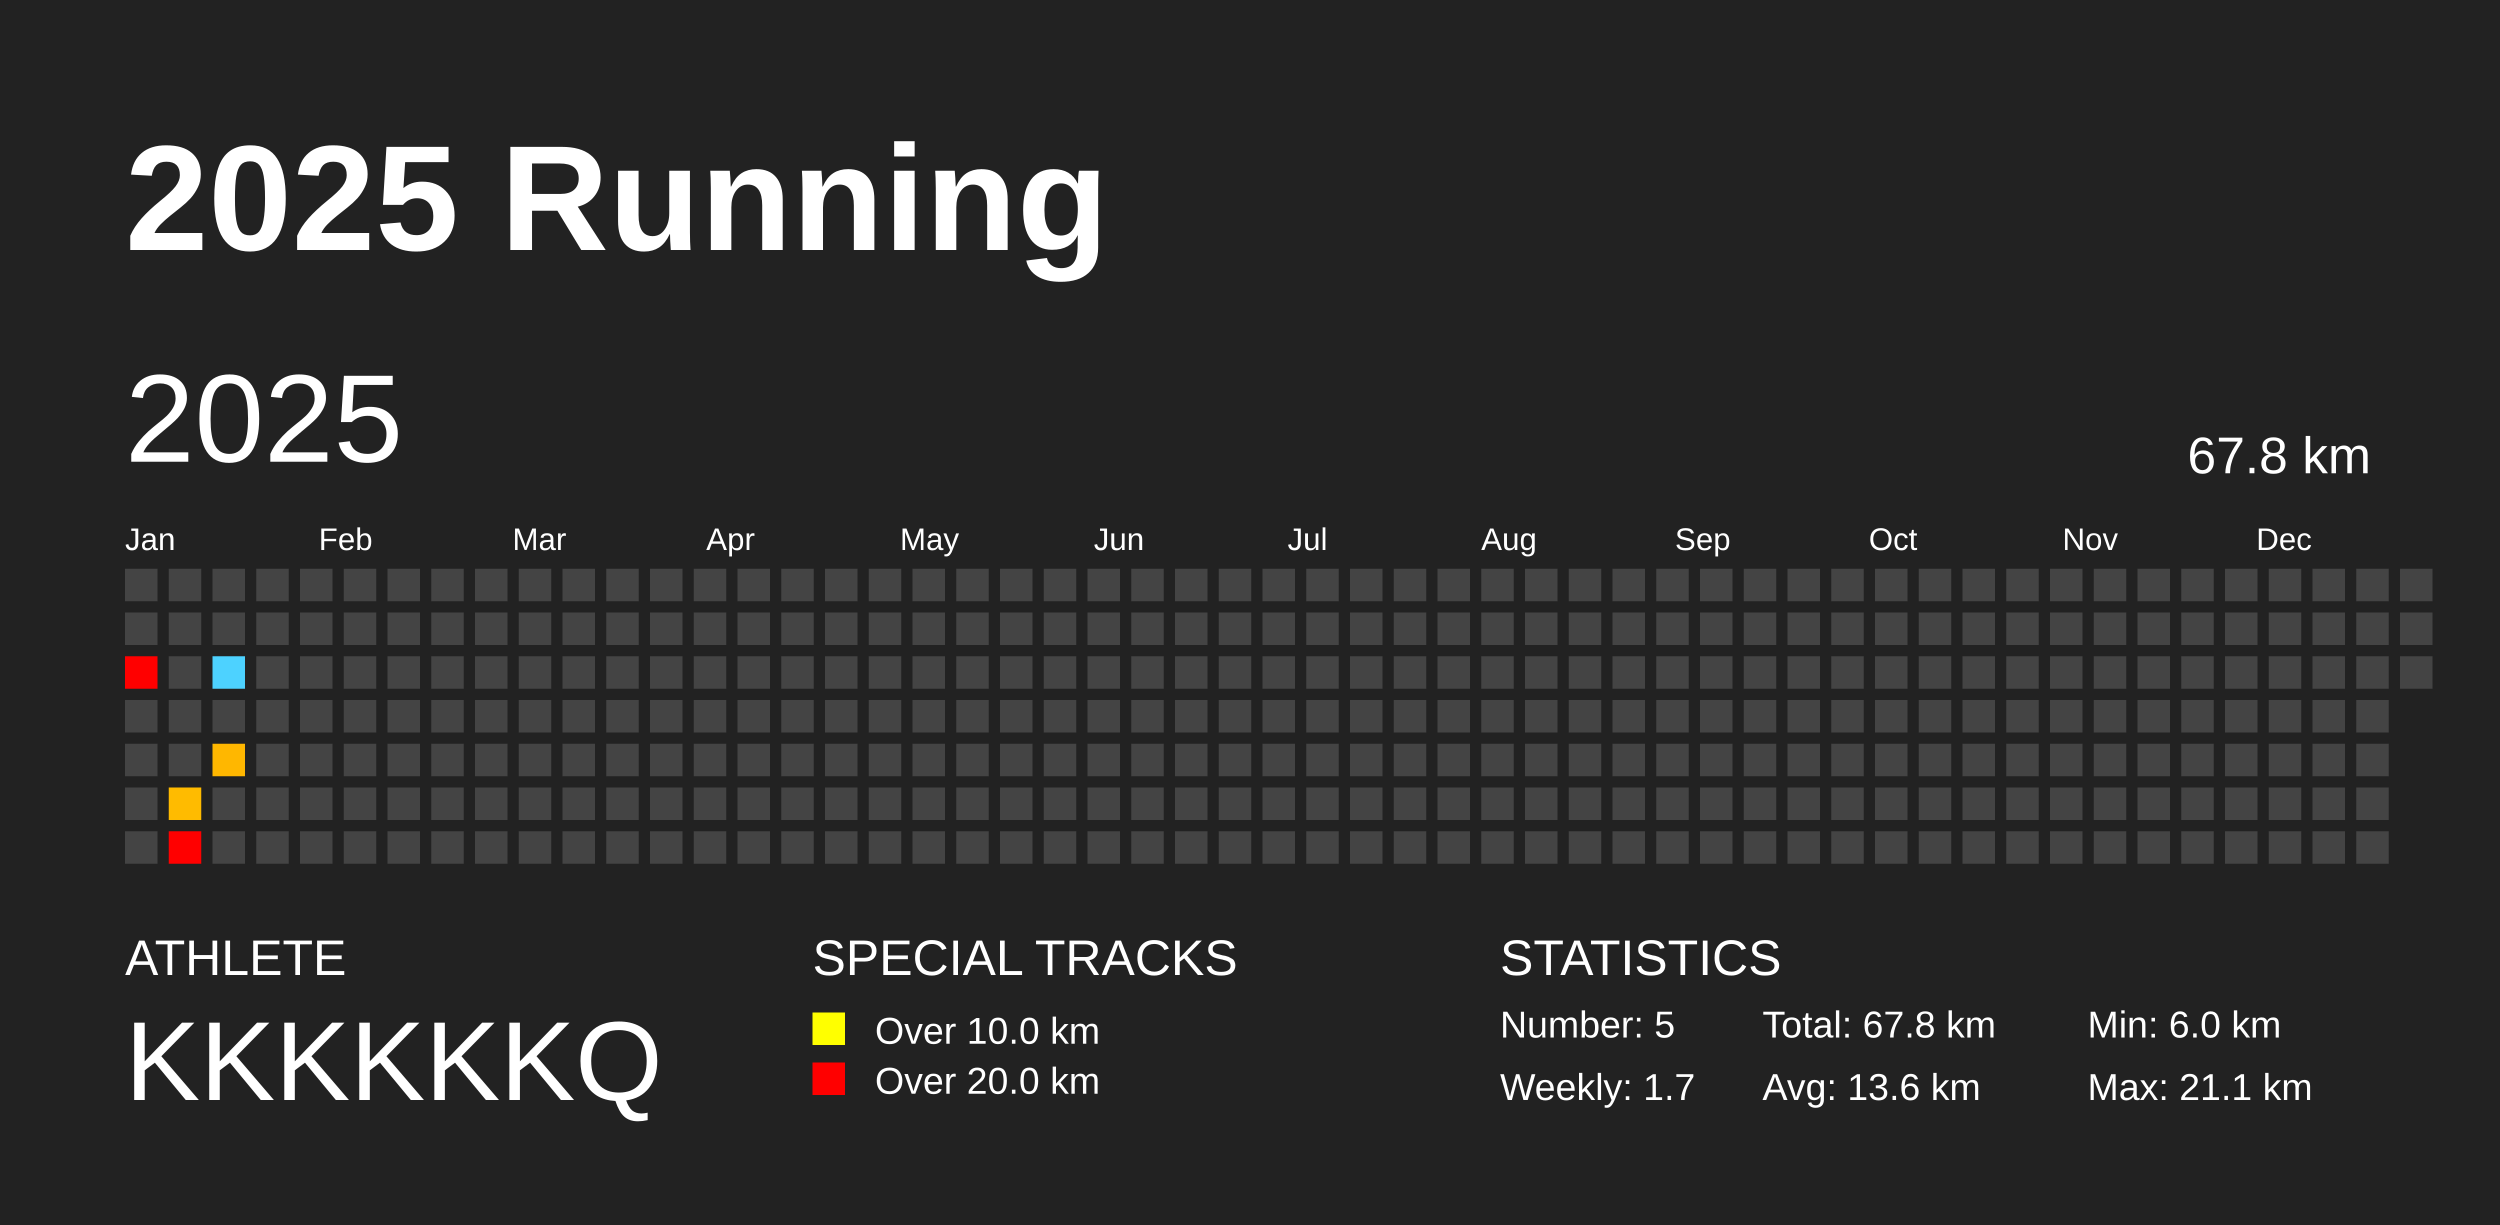
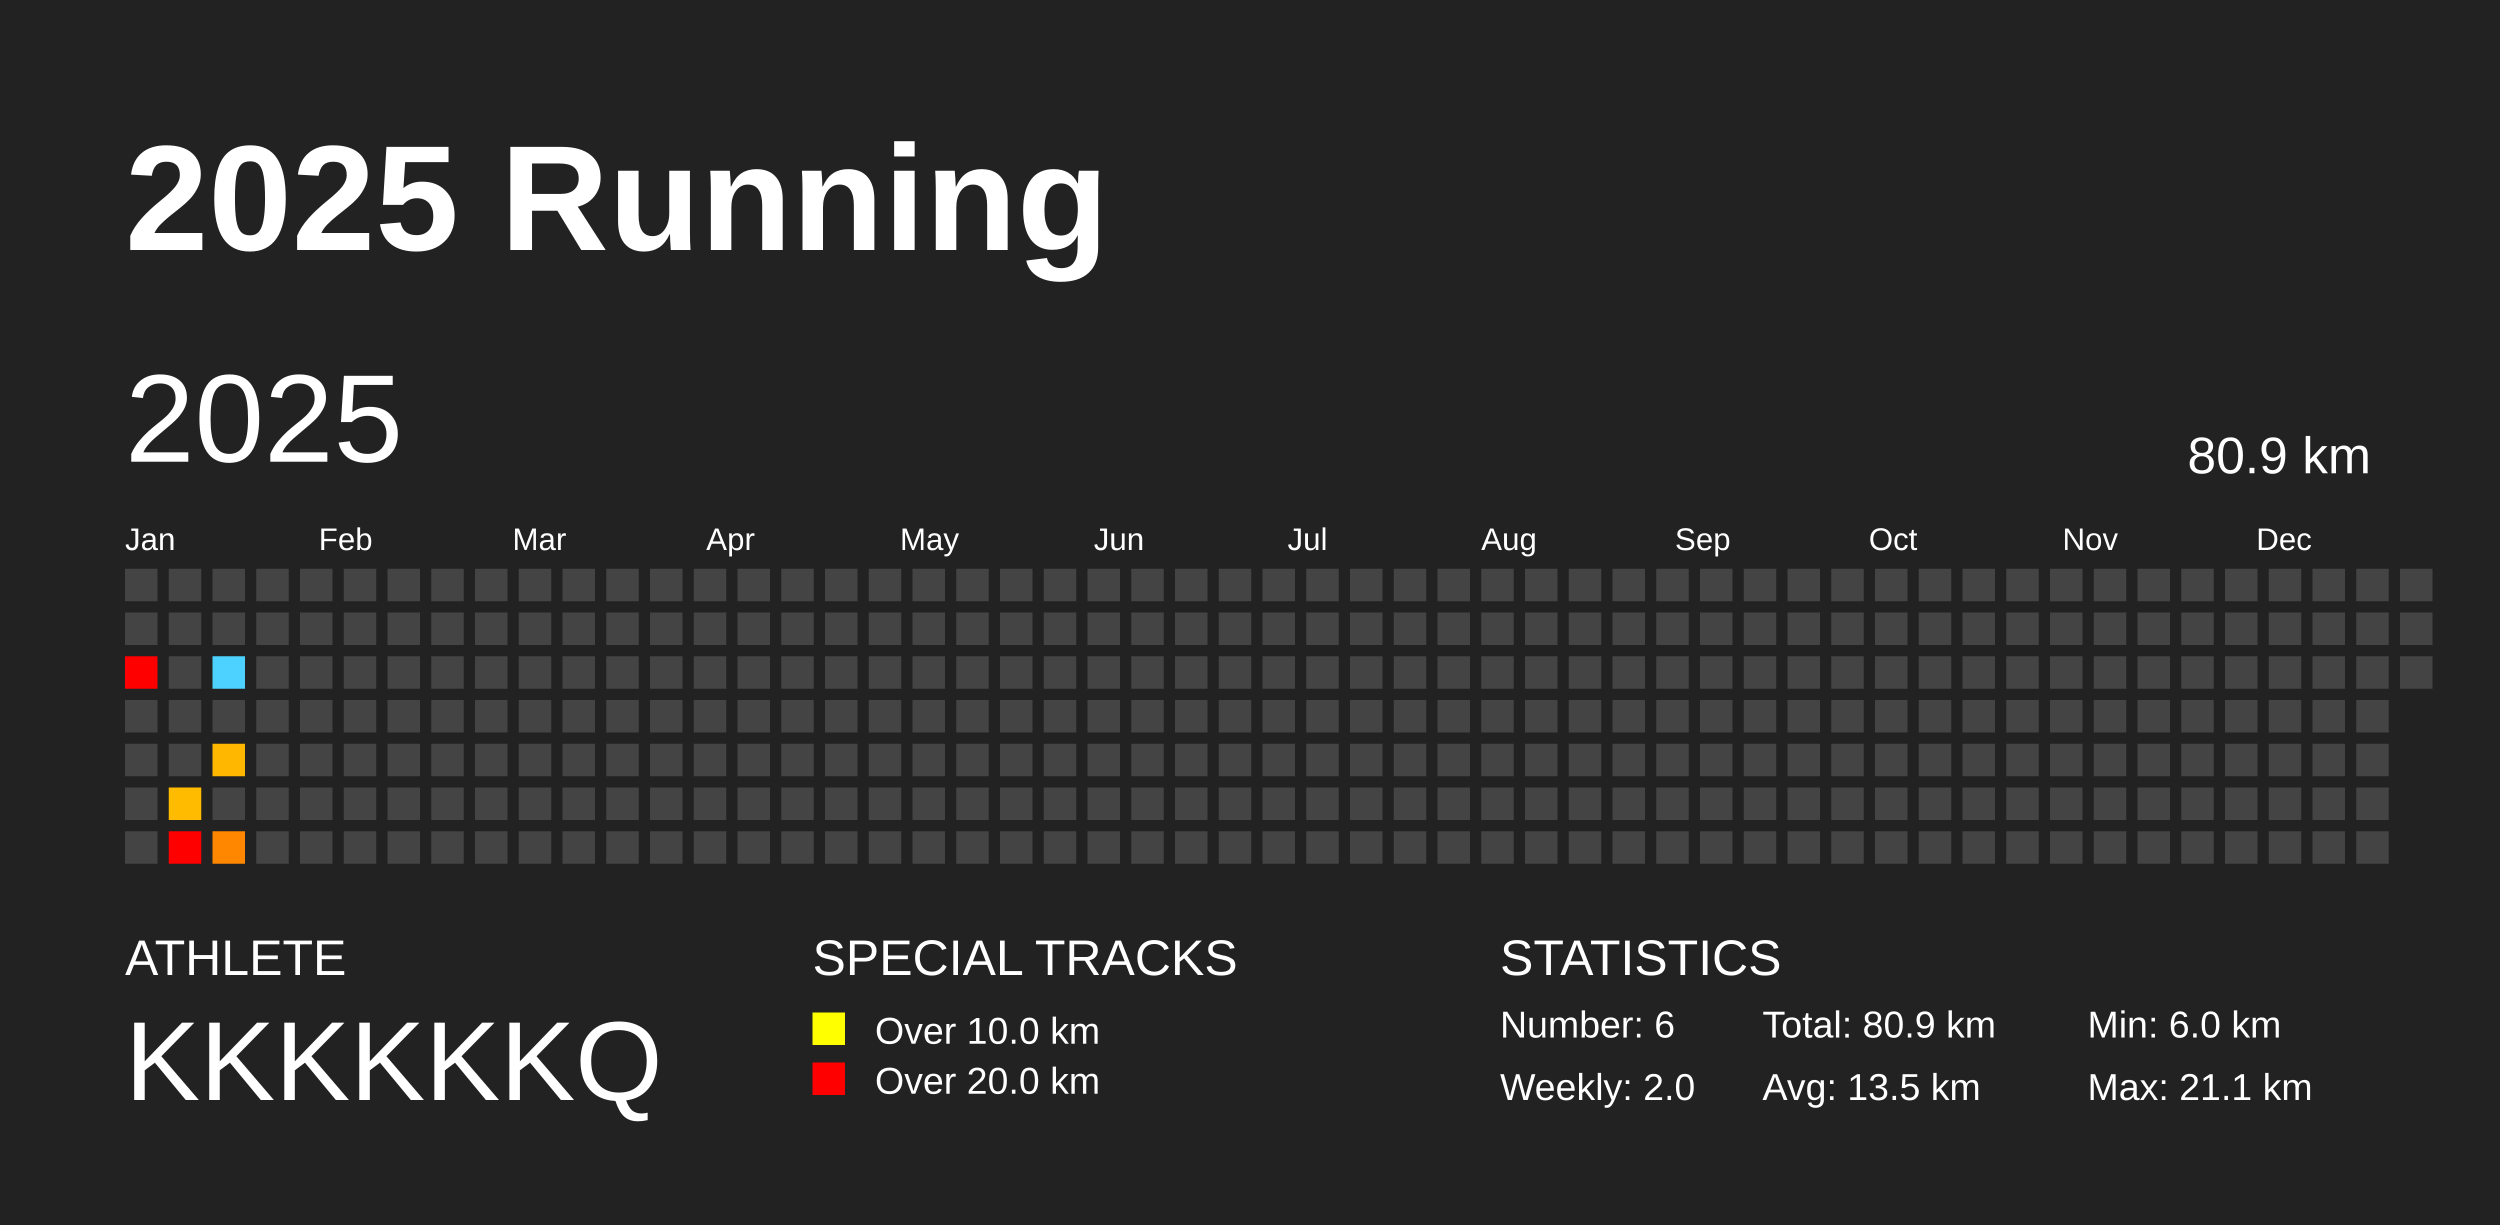
<svg xmlns="http://www.w3.org/2000/svg" baseProfile="full" height="98mm" version="1.1" viewBox="0,0,200,98" width="200mm">
  <defs />
  <rect fill="#222222" height="98" width="200" x="0" y="0" />
  <text fill="#FFFFFF" style="font-size:12px; font-family:Arial; font-weight:bold;" x="10" y="20">2025 Running</text>
  <text fill="#FFFFFF" style="font-size:4px; font-family:Arial" x="10" y="78">ATHLETE</text>
  <text fill="#FFFFFF" style="font-size:9px; font-family:Arial" x="10" y="88">KKKKKKQ</text>
  <text fill="#FFFFFF" style="font-size:4px; font-family:Arial" x="65" y="78">SPECIAL TRACKS</text>
  <rect fill="yellow" height="2.6" width="2.6" x="65" y="81" />
  <text fill="#FFFFFF" style="font-size:3px; font-family:Arial" x="70" y="83.5">Over 10.0 km</text>
  <rect fill="red" height="2.6" width="2.6" x="65" y="85" />
  <text fill="#FFFFFF" style="font-size:3px; font-family:Arial" x="70" y="87.5">Over 20.0 km</text>
  <text fill="#FFFFFF" style="font-size:4px; font-family:Arial" x="120" y="78">STATISTICS</text>
-   <text fill="#FFFFFF" style="font-size:3px; font-family:Arial" x="120" y="83">Number: 5</text>
-   <text fill="#FFFFFF" style="font-size:3px; font-family:Arial" x="120" y="88">Weekly: 1.7</text>
-   <text fill="#FFFFFF" style="font-size:3px; font-family:Arial" x="141" y="83">Total: 67.8 km</text>
-   <text fill="#FFFFFF" style="font-size:3px; font-family:Arial" x="141" y="88">Avg: 13.6 km</text>
+   <text fill="#FFFFFF" style="font-size:3px; font-family:Arial" x="120" y="83">Number: 6</text>
+   <text fill="#FFFFFF" style="font-size:3px; font-family:Arial" x="120" y="88">Weekly: 2.0</text>
+   <text fill="#FFFFFF" style="font-size:3px; font-family:Arial" x="141" y="83">Total: 80.9 km</text>
+   <text fill="#FFFFFF" style="font-size:3px; font-family:Arial" x="141" y="88">Avg: 13.5 km</text>
  <text fill="#FFFFFF" style="font-size:3px; font-family:Arial" x="167" y="83">Min: 6.0 km</text>
  <text fill="#FFFFFF" style="font-size:3px; font-family:Arial" x="167" y="88">Max: 21.1 km</text>
  <text dominant-baseline="hanging" fill="#FFFFFF" style="font-size:10.0px; font-family:Arial;" x="10" y="30">2025</text>
-   <text dominant-baseline="hanging" fill="#FFFFFF" style="font-size:4.125px; font-family:Arial;" x="175" y="35">67.8 km</text>
+   <text dominant-baseline="hanging" fill="#FFFFFF" style="font-size:4.125px; font-family:Arial;" x="175" y="35">80.9 km</text>
  <text fill="#FFFFFF" style="font-size:2.5px; font-family:Arial" x="10.0" y="44">Jan</text>
  <text fill="#FFFFFF" style="font-size:2.5px; font-family:Arial" x="25.5" y="44">Feb</text>
  <text fill="#FFFFFF" style="font-size:2.5px; font-family:Arial" x="41.0" y="44">Mar</text>
  <text fill="#FFFFFF" style="font-size:2.5px; font-family:Arial" x="56.5" y="44">Apr</text>
  <text fill="#FFFFFF" style="font-size:2.5px; font-family:Arial" x="72.0" y="44">May</text>
  <text fill="#FFFFFF" style="font-size:2.5px; font-family:Arial" x="87.5" y="44">Jun</text>
  <text fill="#FFFFFF" style="font-size:2.5px; font-family:Arial" x="103.0" y="44">Jul</text>
  <text fill="#FFFFFF" style="font-size:2.5px; font-family:Arial" x="118.5" y="44">Aug</text>
  <text fill="#FFFFFF" style="font-size:2.5px; font-family:Arial" x="134.0" y="44">Sep</text>
  <text fill="#FFFFFF" style="font-size:2.5px; font-family:Arial" x="149.5" y="44">Oct</text>
  <text fill="#FFFFFF" style="font-size:2.5px; font-family:Arial" x="165.0" y="44">Nov</text>
  <text fill="#FFFFFF" style="font-size:2.5px; font-family:Arial" x="180.5" y="44">Dec</text>
  <rect fill="#444444" height="2.6" width="2.6" x="10.0" y="45.5" />
  <rect fill="#444444" height="2.6" width="2.6" x="10.0" y="49.0" />
  <rect fill="red" height="2.6" width="2.6" x="10.0" y="52.5" />
  <rect fill="#444444" height="2.6" width="2.6" x="10.0" y="56.0" />
  <rect fill="#444444" height="2.6" width="2.6" x="10.0" y="59.5" />
  <rect fill="#444444" height="2.6" width="2.6" x="10.0" y="63.0" />
  <rect fill="#444444" height="2.6" width="2.6" x="10.0" y="66.5" />
  <rect fill="#444444" height="2.6" width="2.6" x="13.5" y="45.5" />
  <rect fill="#444444" height="2.6" width="2.6" x="13.5" y="49.0" />
  <rect fill="#444444" height="2.6" width="2.6" x="13.5" y="52.5" />
  <rect fill="#444444" height="2.6" width="2.6" x="13.5" y="56.0" />
  <rect fill="#444444" height="2.6" width="2.6" x="13.5" y="59.5" />
  <rect fill="#ffbb00" height="2.6" width="2.6" x="13.5" y="63.0" />
  <rect fill="red" height="2.6" width="2.6" x="13.5" y="66.5" />
  <rect fill="#444444" height="2.6" width="2.6" x="17.0" y="45.5" />
  <rect fill="#444444" height="2.6" width="2.6" x="17.0" y="49.0" />
  <rect fill="#4dd2ff" height="2.6" width="2.6" x="17.0" y="52.5" />
  <rect fill="#444444" height="2.6" width="2.6" x="17.0" y="56.0" />
  <rect fill="#ffb700" height="2.6" width="2.6" x="17.0" y="59.5" />
  <rect fill="#444444" height="2.6" width="2.6" x="17.0" y="63.0" />
-   <rect fill="#444444" height="2.6" width="2.6" x="17.0" y="66.5" />
+   <rect fill="#ff8700" height="2.6" width="2.6" x="17.0" y="66.5" />
  <rect fill="#444444" height="2.6" width="2.6" x="20.5" y="45.5" />
  <rect fill="#444444" height="2.6" width="2.6" x="20.5" y="49.0" />
  <rect fill="#444444" height="2.6" width="2.6" x="20.5" y="52.5" />
  <rect fill="#444444" height="2.6" width="2.6" x="20.5" y="56.0" />
  <rect fill="#444444" height="2.6" width="2.6" x="20.5" y="59.5" />
  <rect fill="#444444" height="2.6" width="2.6" x="20.5" y="63.0" />
  <rect fill="#444444" height="2.6" width="2.6" x="20.5" y="66.5" />
  <rect fill="#444444" height="2.6" width="2.6" x="24.0" y="45.5" />
  <rect fill="#444444" height="2.6" width="2.6" x="24.0" y="49.0" />
  <rect fill="#444444" height="2.6" width="2.6" x="24.0" y="52.5" />
  <rect fill="#444444" height="2.6" width="2.6" x="24.0" y="56.0" />
  <rect fill="#444444" height="2.6" width="2.6" x="24.0" y="59.5" />
  <rect fill="#444444" height="2.6" width="2.6" x="24.0" y="63.0" />
  <rect fill="#444444" height="2.6" width="2.6" x="24.0" y="66.5" />
  <rect fill="#444444" height="2.6" width="2.6" x="27.5" y="45.5" />
  <rect fill="#444444" height="2.6" width="2.6" x="27.5" y="49.0" />
  <rect fill="#444444" height="2.6" width="2.6" x="27.5" y="52.5" />
  <rect fill="#444444" height="2.6" width="2.6" x="27.5" y="56.0" />
  <rect fill="#444444" height="2.6" width="2.6" x="27.5" y="59.5" />
  <rect fill="#444444" height="2.6" width="2.6" x="27.5" y="63.0" />
  <rect fill="#444444" height="2.6" width="2.6" x="27.5" y="66.5" />
  <rect fill="#444444" height="2.6" width="2.6" x="31.0" y="45.5" />
  <rect fill="#444444" height="2.6" width="2.6" x="31.0" y="49.0" />
  <rect fill="#444444" height="2.6" width="2.6" x="31.0" y="52.5" />
  <rect fill="#444444" height="2.6" width="2.6" x="31.0" y="56.0" />
  <rect fill="#444444" height="2.6" width="2.6" x="31.0" y="59.5" />
  <rect fill="#444444" height="2.6" width="2.6" x="31.0" y="63.0" />
  <rect fill="#444444" height="2.6" width="2.6" x="31.0" y="66.5" />
  <rect fill="#444444" height="2.6" width="2.6" x="34.5" y="45.5" />
  <rect fill="#444444" height="2.6" width="2.6" x="34.5" y="49.0" />
  <rect fill="#444444" height="2.6" width="2.6" x="34.5" y="52.5" />
  <rect fill="#444444" height="2.6" width="2.6" x="34.5" y="56.0" />
  <rect fill="#444444" height="2.6" width="2.6" x="34.5" y="59.5" />
  <rect fill="#444444" height="2.6" width="2.6" x="34.5" y="63.0" />
  <rect fill="#444444" height="2.6" width="2.6" x="34.5" y="66.5" />
  <rect fill="#444444" height="2.6" width="2.6" x="38.0" y="45.5" />
  <rect fill="#444444" height="2.6" width="2.6" x="38.0" y="49.0" />
  <rect fill="#444444" height="2.6" width="2.6" x="38.0" y="52.5" />
  <rect fill="#444444" height="2.6" width="2.6" x="38.0" y="56.0" />
  <rect fill="#444444" height="2.6" width="2.6" x="38.0" y="59.5" />
  <rect fill="#444444" height="2.6" width="2.6" x="38.0" y="63.0" />
  <rect fill="#444444" height="2.6" width="2.6" x="38.0" y="66.5" />
  <rect fill="#444444" height="2.6" width="2.6" x="41.5" y="45.5" />
  <rect fill="#444444" height="2.6" width="2.6" x="41.5" y="49.0" />
  <rect fill="#444444" height="2.6" width="2.6" x="41.5" y="52.5" />
  <rect fill="#444444" height="2.6" width="2.6" x="41.5" y="56.0" />
  <rect fill="#444444" height="2.6" width="2.6" x="41.5" y="59.5" />
  <rect fill="#444444" height="2.6" width="2.6" x="41.5" y="63.0" />
  <rect fill="#444444" height="2.6" width="2.6" x="41.5" y="66.5" />
  <rect fill="#444444" height="2.6" width="2.6" x="45.0" y="45.5" />
  <rect fill="#444444" height="2.6" width="2.6" x="45.0" y="49.0" />
  <rect fill="#444444" height="2.6" width="2.6" x="45.0" y="52.5" />
  <rect fill="#444444" height="2.6" width="2.6" x="45.0" y="56.0" />
  <rect fill="#444444" height="2.6" width="2.6" x="45.0" y="59.5" />
  <rect fill="#444444" height="2.6" width="2.6" x="45.0" y="63.0" />
  <rect fill="#444444" height="2.6" width="2.6" x="45.0" y="66.5" />
  <rect fill="#444444" height="2.6" width="2.6" x="48.5" y="45.5" />
  <rect fill="#444444" height="2.6" width="2.6" x="48.5" y="49.0" />
  <rect fill="#444444" height="2.6" width="2.6" x="48.5" y="52.5" />
  <rect fill="#444444" height="2.6" width="2.6" x="48.5" y="56.0" />
  <rect fill="#444444" height="2.6" width="2.6" x="48.5" y="59.5" />
  <rect fill="#444444" height="2.6" width="2.6" x="48.5" y="63.0" />
  <rect fill="#444444" height="2.6" width="2.6" x="48.5" y="66.5" />
  <rect fill="#444444" height="2.6" width="2.6" x="52.0" y="45.5" />
  <rect fill="#444444" height="2.6" width="2.6" x="52.0" y="49.0" />
  <rect fill="#444444" height="2.6" width="2.6" x="52.0" y="52.5" />
  <rect fill="#444444" height="2.6" width="2.6" x="52.0" y="56.0" />
  <rect fill="#444444" height="2.6" width="2.6" x="52.0" y="59.5" />
  <rect fill="#444444" height="2.6" width="2.6" x="52.0" y="63.0" />
  <rect fill="#444444" height="2.6" width="2.6" x="52.0" y="66.5" />
  <rect fill="#444444" height="2.6" width="2.6" x="55.5" y="45.5" />
  <rect fill="#444444" height="2.6" width="2.6" x="55.5" y="49.0" />
  <rect fill="#444444" height="2.6" width="2.6" x="55.5" y="52.5" />
  <rect fill="#444444" height="2.6" width="2.6" x="55.5" y="56.0" />
  <rect fill="#444444" height="2.6" width="2.6" x="55.5" y="59.5" />
  <rect fill="#444444" height="2.6" width="2.6" x="55.5" y="63.0" />
  <rect fill="#444444" height="2.6" width="2.6" x="55.5" y="66.5" />
  <rect fill="#444444" height="2.6" width="2.6" x="59.0" y="45.5" />
  <rect fill="#444444" height="2.6" width="2.6" x="59.0" y="49.0" />
  <rect fill="#444444" height="2.6" width="2.6" x="59.0" y="52.5" />
  <rect fill="#444444" height="2.6" width="2.6" x="59.0" y="56.0" />
  <rect fill="#444444" height="2.6" width="2.6" x="59.0" y="59.5" />
  <rect fill="#444444" height="2.6" width="2.6" x="59.0" y="63.0" />
  <rect fill="#444444" height="2.6" width="2.6" x="59.0" y="66.5" />
  <rect fill="#444444" height="2.6" width="2.6" x="62.5" y="45.5" />
  <rect fill="#444444" height="2.6" width="2.6" x="62.5" y="49.0" />
  <rect fill="#444444" height="2.6" width="2.6" x="62.5" y="52.5" />
  <rect fill="#444444" height="2.6" width="2.6" x="62.5" y="56.0" />
  <rect fill="#444444" height="2.6" width="2.6" x="62.5" y="59.5" />
  <rect fill="#444444" height="2.6" width="2.6" x="62.5" y="63.0" />
  <rect fill="#444444" height="2.6" width="2.6" x="62.5" y="66.5" />
  <rect fill="#444444" height="2.6" width="2.6" x="66.0" y="45.5" />
  <rect fill="#444444" height="2.6" width="2.6" x="66.0" y="49.0" />
  <rect fill="#444444" height="2.6" width="2.6" x="66.0" y="52.5" />
  <rect fill="#444444" height="2.6" width="2.6" x="66.0" y="56.0" />
  <rect fill="#444444" height="2.6" width="2.6" x="66.0" y="59.5" />
  <rect fill="#444444" height="2.6" width="2.6" x="66.0" y="63.0" />
  <rect fill="#444444" height="2.6" width="2.6" x="66.0" y="66.5" />
  <rect fill="#444444" height="2.6" width="2.6" x="69.5" y="45.5" />
  <rect fill="#444444" height="2.6" width="2.6" x="69.5" y="49.0" />
  <rect fill="#444444" height="2.6" width="2.6" x="69.5" y="52.5" />
  <rect fill="#444444" height="2.6" width="2.6" x="69.5" y="56.0" />
  <rect fill="#444444" height="2.6" width="2.6" x="69.5" y="59.5" />
  <rect fill="#444444" height="2.6" width="2.6" x="69.5" y="63.0" />
  <rect fill="#444444" height="2.6" width="2.6" x="69.5" y="66.5" />
  <rect fill="#444444" height="2.6" width="2.6" x="73.0" y="45.5" />
  <rect fill="#444444" height="2.6" width="2.6" x="73.0" y="49.0" />
  <rect fill="#444444" height="2.6" width="2.6" x="73.0" y="52.5" />
  <rect fill="#444444" height="2.6" width="2.6" x="73.0" y="56.0" />
  <rect fill="#444444" height="2.6" width="2.6" x="73.0" y="59.5" />
  <rect fill="#444444" height="2.6" width="2.6" x="73.0" y="63.0" />
  <rect fill="#444444" height="2.6" width="2.6" x="73.0" y="66.5" />
  <rect fill="#444444" height="2.6" width="2.6" x="76.5" y="45.5" />
  <rect fill="#444444" height="2.6" width="2.6" x="76.5" y="49.0" />
  <rect fill="#444444" height="2.6" width="2.6" x="76.5" y="52.5" />
  <rect fill="#444444" height="2.6" width="2.6" x="76.5" y="56.0" />
  <rect fill="#444444" height="2.6" width="2.6" x="76.5" y="59.5" />
  <rect fill="#444444" height="2.6" width="2.6" x="76.5" y="63.0" />
  <rect fill="#444444" height="2.6" width="2.6" x="76.5" y="66.5" />
  <rect fill="#444444" height="2.6" width="2.6" x="80.0" y="45.5" />
  <rect fill="#444444" height="2.6" width="2.6" x="80.0" y="49.0" />
  <rect fill="#444444" height="2.6" width="2.6" x="80.0" y="52.5" />
  <rect fill="#444444" height="2.6" width="2.6" x="80.0" y="56.0" />
  <rect fill="#444444" height="2.6" width="2.6" x="80.0" y="59.5" />
  <rect fill="#444444" height="2.6" width="2.6" x="80.0" y="63.0" />
  <rect fill="#444444" height="2.6" width="2.6" x="80.0" y="66.5" />
  <rect fill="#444444" height="2.6" width="2.6" x="83.5" y="45.5" />
  <rect fill="#444444" height="2.6" width="2.6" x="83.5" y="49.0" />
  <rect fill="#444444" height="2.6" width="2.6" x="83.5" y="52.5" />
  <rect fill="#444444" height="2.6" width="2.6" x="83.5" y="56.0" />
  <rect fill="#444444" height="2.6" width="2.6" x="83.5" y="59.5" />
  <rect fill="#444444" height="2.6" width="2.6" x="83.5" y="63.0" />
  <rect fill="#444444" height="2.6" width="2.6" x="83.5" y="66.5" />
  <rect fill="#444444" height="2.6" width="2.6" x="87.0" y="45.5" />
  <rect fill="#444444" height="2.6" width="2.6" x="87.0" y="49.0" />
  <rect fill="#444444" height="2.6" width="2.6" x="87.0" y="52.5" />
  <rect fill="#444444" height="2.6" width="2.6" x="87.0" y="56.0" />
  <rect fill="#444444" height="2.6" width="2.6" x="87.0" y="59.5" />
  <rect fill="#444444" height="2.6" width="2.6" x="87.0" y="63.0" />
  <rect fill="#444444" height="2.6" width="2.6" x="87.0" y="66.5" />
  <rect fill="#444444" height="2.6" width="2.6" x="90.5" y="45.5" />
  <rect fill="#444444" height="2.6" width="2.6" x="90.5" y="49.0" />
  <rect fill="#444444" height="2.6" width="2.6" x="90.5" y="52.5" />
  <rect fill="#444444" height="2.6" width="2.6" x="90.5" y="56.0" />
  <rect fill="#444444" height="2.6" width="2.6" x="90.5" y="59.5" />
  <rect fill="#444444" height="2.6" width="2.6" x="90.5" y="63.0" />
  <rect fill="#444444" height="2.6" width="2.6" x="90.5" y="66.5" />
  <rect fill="#444444" height="2.6" width="2.6" x="94.0" y="45.5" />
  <rect fill="#444444" height="2.6" width="2.6" x="94.0" y="49.0" />
  <rect fill="#444444" height="2.6" width="2.6" x="94.0" y="52.5" />
  <rect fill="#444444" height="2.6" width="2.6" x="94.0" y="56.0" />
  <rect fill="#444444" height="2.6" width="2.6" x="94.0" y="59.5" />
  <rect fill="#444444" height="2.6" width="2.6" x="94.0" y="63.0" />
  <rect fill="#444444" height="2.6" width="2.6" x="94.0" y="66.5" />
  <rect fill="#444444" height="2.6" width="2.6" x="97.5" y="45.5" />
  <rect fill="#444444" height="2.6" width="2.6" x="97.5" y="49.0" />
  <rect fill="#444444" height="2.6" width="2.6" x="97.5" y="52.5" />
  <rect fill="#444444" height="2.6" width="2.6" x="97.5" y="56.0" />
  <rect fill="#444444" height="2.6" width="2.6" x="97.5" y="59.5" />
  <rect fill="#444444" height="2.6" width="2.6" x="97.5" y="63.0" />
  <rect fill="#444444" height="2.6" width="2.6" x="97.5" y="66.5" />
  <rect fill="#444444" height="2.6" width="2.6" x="101.0" y="45.5" />
  <rect fill="#444444" height="2.6" width="2.6" x="101.0" y="49.0" />
  <rect fill="#444444" height="2.6" width="2.6" x="101.0" y="52.5" />
  <rect fill="#444444" height="2.6" width="2.6" x="101.0" y="56.0" />
  <rect fill="#444444" height="2.6" width="2.6" x="101.0" y="59.5" />
  <rect fill="#444444" height="2.6" width="2.6" x="101.0" y="63.0" />
  <rect fill="#444444" height="2.6" width="2.6" x="101.0" y="66.5" />
  <rect fill="#444444" height="2.6" width="2.6" x="104.5" y="45.5" />
  <rect fill="#444444" height="2.6" width="2.6" x="104.5" y="49.0" />
  <rect fill="#444444" height="2.6" width="2.6" x="104.5" y="52.5" />
  <rect fill="#444444" height="2.6" width="2.6" x="104.5" y="56.0" />
  <rect fill="#444444" height="2.6" width="2.6" x="104.5" y="59.5" />
  <rect fill="#444444" height="2.6" width="2.6" x="104.5" y="63.0" />
  <rect fill="#444444" height="2.6" width="2.6" x="104.5" y="66.5" />
  <rect fill="#444444" height="2.6" width="2.6" x="108.0" y="45.5" />
  <rect fill="#444444" height="2.6" width="2.6" x="108.0" y="49.0" />
  <rect fill="#444444" height="2.6" width="2.6" x="108.0" y="52.5" />
  <rect fill="#444444" height="2.6" width="2.6" x="108.0" y="56.0" />
  <rect fill="#444444" height="2.6" width="2.6" x="108.0" y="59.5" />
  <rect fill="#444444" height="2.6" width="2.6" x="108.0" y="63.0" />
  <rect fill="#444444" height="2.6" width="2.6" x="108.0" y="66.5" />
  <rect fill="#444444" height="2.6" width="2.6" x="111.5" y="45.5" />
  <rect fill="#444444" height="2.6" width="2.6" x="111.5" y="49.0" />
  <rect fill="#444444" height="2.6" width="2.6" x="111.5" y="52.5" />
  <rect fill="#444444" height="2.6" width="2.6" x="111.5" y="56.0" />
  <rect fill="#444444" height="2.6" width="2.6" x="111.5" y="59.5" />
  <rect fill="#444444" height="2.6" width="2.6" x="111.5" y="63.0" />
  <rect fill="#444444" height="2.6" width="2.6" x="111.5" y="66.5" />
  <rect fill="#444444" height="2.6" width="2.6" x="115.0" y="45.5" />
  <rect fill="#444444" height="2.6" width="2.6" x="115.0" y="49.0" />
  <rect fill="#444444" height="2.6" width="2.6" x="115.0" y="52.5" />
  <rect fill="#444444" height="2.6" width="2.6" x="115.0" y="56.0" />
  <rect fill="#444444" height="2.6" width="2.6" x="115.0" y="59.5" />
  <rect fill="#444444" height="2.6" width="2.6" x="115.0" y="63.0" />
  <rect fill="#444444" height="2.6" width="2.6" x="115.0" y="66.5" />
  <rect fill="#444444" height="2.6" width="2.6" x="118.5" y="45.5" />
  <rect fill="#444444" height="2.6" width="2.6" x="118.5" y="49.0" />
  <rect fill="#444444" height="2.6" width="2.6" x="118.5" y="52.5" />
  <rect fill="#444444" height="2.6" width="2.6" x="118.5" y="56.0" />
  <rect fill="#444444" height="2.6" width="2.6" x="118.5" y="59.5" />
  <rect fill="#444444" height="2.6" width="2.6" x="118.5" y="63.0" />
  <rect fill="#444444" height="2.6" width="2.6" x="118.5" y="66.5" />
  <rect fill="#444444" height="2.6" width="2.6" x="122.0" y="45.5" />
  <rect fill="#444444" height="2.6" width="2.6" x="122.0" y="49.0" />
  <rect fill="#444444" height="2.6" width="2.6" x="122.0" y="52.5" />
  <rect fill="#444444" height="2.6" width="2.6" x="122.0" y="56.0" />
  <rect fill="#444444" height="2.6" width="2.6" x="122.0" y="59.5" />
  <rect fill="#444444" height="2.6" width="2.6" x="122.0" y="63.0" />
  <rect fill="#444444" height="2.6" width="2.6" x="122.0" y="66.5" />
  <rect fill="#444444" height="2.6" width="2.6" x="125.5" y="45.5" />
  <rect fill="#444444" height="2.6" width="2.6" x="125.5" y="49.0" />
  <rect fill="#444444" height="2.6" width="2.6" x="125.5" y="52.5" />
  <rect fill="#444444" height="2.6" width="2.6" x="125.5" y="56.0" />
  <rect fill="#444444" height="2.6" width="2.6" x="125.5" y="59.5" />
  <rect fill="#444444" height="2.6" width="2.6" x="125.5" y="63.0" />
  <rect fill="#444444" height="2.6" width="2.6" x="125.5" y="66.5" />
  <rect fill="#444444" height="2.6" width="2.6" x="129.0" y="45.5" />
  <rect fill="#444444" height="2.6" width="2.6" x="129.0" y="49.0" />
  <rect fill="#444444" height="2.6" width="2.6" x="129.0" y="52.5" />
  <rect fill="#444444" height="2.6" width="2.6" x="129.0" y="56.0" />
  <rect fill="#444444" height="2.6" width="2.6" x="129.0" y="59.5" />
  <rect fill="#444444" height="2.6" width="2.6" x="129.0" y="63.0" />
  <rect fill="#444444" height="2.6" width="2.6" x="129.0" y="66.5" />
  <rect fill="#444444" height="2.6" width="2.6" x="132.5" y="45.5" />
  <rect fill="#444444" height="2.6" width="2.6" x="132.5" y="49.0" />
  <rect fill="#444444" height="2.6" width="2.6" x="132.5" y="52.5" />
  <rect fill="#444444" height="2.6" width="2.6" x="132.5" y="56.0" />
  <rect fill="#444444" height="2.6" width="2.6" x="132.5" y="59.5" />
  <rect fill="#444444" height="2.6" width="2.6" x="132.5" y="63.0" />
  <rect fill="#444444" height="2.6" width="2.6" x="132.5" y="66.5" />
  <rect fill="#444444" height="2.6" width="2.6" x="136.0" y="45.5" />
  <rect fill="#444444" height="2.6" width="2.6" x="136.0" y="49.0" />
  <rect fill="#444444" height="2.6" width="2.6" x="136.0" y="52.5" />
  <rect fill="#444444" height="2.6" width="2.6" x="136.0" y="56.0" />
  <rect fill="#444444" height="2.6" width="2.6" x="136.0" y="59.5" />
  <rect fill="#444444" height="2.6" width="2.6" x="136.0" y="63.0" />
  <rect fill="#444444" height="2.6" width="2.6" x="136.0" y="66.5" />
  <rect fill="#444444" height="2.6" width="2.6" x="139.5" y="45.5" />
  <rect fill="#444444" height="2.6" width="2.6" x="139.5" y="49.0" />
  <rect fill="#444444" height="2.6" width="2.6" x="139.5" y="52.5" />
  <rect fill="#444444" height="2.6" width="2.6" x="139.5" y="56.0" />
  <rect fill="#444444" height="2.6" width="2.6" x="139.5" y="59.5" />
  <rect fill="#444444" height="2.6" width="2.6" x="139.5" y="63.0" />
  <rect fill="#444444" height="2.6" width="2.6" x="139.5" y="66.5" />
  <rect fill="#444444" height="2.6" width="2.6" x="143.0" y="45.5" />
  <rect fill="#444444" height="2.6" width="2.6" x="143.0" y="49.0" />
  <rect fill="#444444" height="2.6" width="2.6" x="143.0" y="52.5" />
  <rect fill="#444444" height="2.6" width="2.6" x="143.0" y="56.0" />
  <rect fill="#444444" height="2.6" width="2.6" x="143.0" y="59.5" />
  <rect fill="#444444" height="2.6" width="2.6" x="143.0" y="63.0" />
  <rect fill="#444444" height="2.6" width="2.6" x="143.0" y="66.5" />
  <rect fill="#444444" height="2.6" width="2.6" x="146.5" y="45.5" />
  <rect fill="#444444" height="2.6" width="2.6" x="146.5" y="49.0" />
  <rect fill="#444444" height="2.6" width="2.6" x="146.5" y="52.5" />
  <rect fill="#444444" height="2.6" width="2.6" x="146.5" y="56.0" />
  <rect fill="#444444" height="2.6" width="2.6" x="146.5" y="59.5" />
  <rect fill="#444444" height="2.6" width="2.6" x="146.5" y="63.0" />
  <rect fill="#444444" height="2.6" width="2.6" x="146.5" y="66.5" />
  <rect fill="#444444" height="2.6" width="2.6" x="150.0" y="45.5" />
  <rect fill="#444444" height="2.6" width="2.6" x="150.0" y="49.0" />
  <rect fill="#444444" height="2.6" width="2.6" x="150.0" y="52.5" />
  <rect fill="#444444" height="2.6" width="2.6" x="150.0" y="56.0" />
  <rect fill="#444444" height="2.6" width="2.6" x="150.0" y="59.5" />
  <rect fill="#444444" height="2.6" width="2.6" x="150.0" y="63.0" />
  <rect fill="#444444" height="2.6" width="2.6" x="150.0" y="66.5" />
  <rect fill="#444444" height="2.6" width="2.6" x="153.5" y="45.5" />
  <rect fill="#444444" height="2.6" width="2.6" x="153.5" y="49.0" />
  <rect fill="#444444" height="2.6" width="2.6" x="153.5" y="52.5" />
  <rect fill="#444444" height="2.6" width="2.6" x="153.5" y="56.0" />
  <rect fill="#444444" height="2.6" width="2.6" x="153.5" y="59.5" />
  <rect fill="#444444" height="2.6" width="2.6" x="153.5" y="63.0" />
  <rect fill="#444444" height="2.6" width="2.6" x="153.5" y="66.5" />
  <rect fill="#444444" height="2.6" width="2.6" x="157.0" y="45.5" />
  <rect fill="#444444" height="2.6" width="2.6" x="157.0" y="49.0" />
  <rect fill="#444444" height="2.6" width="2.6" x="157.0" y="52.5" />
  <rect fill="#444444" height="2.6" width="2.6" x="157.0" y="56.0" />
  <rect fill="#444444" height="2.6" width="2.6" x="157.0" y="59.5" />
  <rect fill="#444444" height="2.6" width="2.6" x="157.0" y="63.0" />
  <rect fill="#444444" height="2.6" width="2.6" x="157.0" y="66.5" />
  <rect fill="#444444" height="2.6" width="2.6" x="160.5" y="45.5" />
  <rect fill="#444444" height="2.6" width="2.6" x="160.5" y="49.0" />
  <rect fill="#444444" height="2.6" width="2.6" x="160.5" y="52.5" />
  <rect fill="#444444" height="2.6" width="2.6" x="160.5" y="56.0" />
  <rect fill="#444444" height="2.6" width="2.6" x="160.5" y="59.5" />
  <rect fill="#444444" height="2.6" width="2.6" x="160.5" y="63.0" />
  <rect fill="#444444" height="2.6" width="2.6" x="160.5" y="66.5" />
  <rect fill="#444444" height="2.6" width="2.6" x="164.0" y="45.5" />
  <rect fill="#444444" height="2.6" width="2.6" x="164.0" y="49.0" />
  <rect fill="#444444" height="2.6" width="2.6" x="164.0" y="52.5" />
  <rect fill="#444444" height="2.6" width="2.6" x="164.0" y="56.0" />
  <rect fill="#444444" height="2.6" width="2.6" x="164.0" y="59.5" />
  <rect fill="#444444" height="2.6" width="2.6" x="164.0" y="63.0" />
  <rect fill="#444444" height="2.6" width="2.6" x="164.0" y="66.5" />
  <rect fill="#444444" height="2.6" width="2.6" x="167.5" y="45.5" />
  <rect fill="#444444" height="2.6" width="2.6" x="167.5" y="49.0" />
  <rect fill="#444444" height="2.6" width="2.6" x="167.5" y="52.5" />
  <rect fill="#444444" height="2.6" width="2.6" x="167.5" y="56.0" />
  <rect fill="#444444" height="2.6" width="2.6" x="167.5" y="59.5" />
  <rect fill="#444444" height="2.6" width="2.6" x="167.5" y="63.0" />
  <rect fill="#444444" height="2.6" width="2.6" x="167.5" y="66.5" />
  <rect fill="#444444" height="2.6" width="2.6" x="171.0" y="45.5" />
  <rect fill="#444444" height="2.6" width="2.6" x="171.0" y="49.0" />
  <rect fill="#444444" height="2.6" width="2.6" x="171.0" y="52.5" />
  <rect fill="#444444" height="2.6" width="2.6" x="171.0" y="56.0" />
  <rect fill="#444444" height="2.6" width="2.6" x="171.0" y="59.5" />
  <rect fill="#444444" height="2.6" width="2.6" x="171.0" y="63.0" />
  <rect fill="#444444" height="2.6" width="2.6" x="171.0" y="66.5" />
  <rect fill="#444444" height="2.6" width="2.6" x="174.5" y="45.5" />
  <rect fill="#444444" height="2.6" width="2.6" x="174.5" y="49.0" />
  <rect fill="#444444" height="2.6" width="2.6" x="174.5" y="52.5" />
  <rect fill="#444444" height="2.6" width="2.6" x="174.5" y="56.0" />
  <rect fill="#444444" height="2.6" width="2.6" x="174.5" y="59.5" />
  <rect fill="#444444" height="2.6" width="2.6" x="174.5" y="63.0" />
  <rect fill="#444444" height="2.6" width="2.6" x="174.5" y="66.5" />
  <rect fill="#444444" height="2.6" width="2.6" x="178.0" y="45.5" />
  <rect fill="#444444" height="2.6" width="2.6" x="178.0" y="49.0" />
  <rect fill="#444444" height="2.6" width="2.6" x="178.0" y="52.5" />
  <rect fill="#444444" height="2.6" width="2.6" x="178.0" y="56.0" />
  <rect fill="#444444" height="2.6" width="2.6" x="178.0" y="59.5" />
  <rect fill="#444444" height="2.6" width="2.6" x="178.0" y="63.0" />
  <rect fill="#444444" height="2.6" width="2.6" x="178.0" y="66.5" />
  <rect fill="#444444" height="2.6" width="2.6" x="181.5" y="45.5" />
  <rect fill="#444444" height="2.6" width="2.6" x="181.5" y="49.0" />
  <rect fill="#444444" height="2.6" width="2.6" x="181.5" y="52.5" />
  <rect fill="#444444" height="2.6" width="2.6" x="181.5" y="56.0" />
  <rect fill="#444444" height="2.6" width="2.6" x="181.5" y="59.5" />
  <rect fill="#444444" height="2.6" width="2.6" x="181.5" y="63.0" />
  <rect fill="#444444" height="2.6" width="2.6" x="181.5" y="66.5" />
  <rect fill="#444444" height="2.6" width="2.6" x="185.0" y="45.5" />
  <rect fill="#444444" height="2.6" width="2.6" x="185.0" y="49.0" />
  <rect fill="#444444" height="2.6" width="2.6" x="185.0" y="52.5" />
  <rect fill="#444444" height="2.6" width="2.6" x="185.0" y="56.0" />
  <rect fill="#444444" height="2.6" width="2.6" x="185.0" y="59.5" />
  <rect fill="#444444" height="2.6" width="2.6" x="185.0" y="63.0" />
  <rect fill="#444444" height="2.6" width="2.6" x="185.0" y="66.5" />
  <rect fill="#444444" height="2.6" width="2.6" x="188.5" y="45.5" />
  <rect fill="#444444" height="2.6" width="2.6" x="188.5" y="49.0" />
  <rect fill="#444444" height="2.6" width="2.6" x="188.5" y="52.5" />
  <rect fill="#444444" height="2.6" width="2.6" x="188.5" y="56.0" />
  <rect fill="#444444" height="2.6" width="2.6" x="188.5" y="59.5" />
  <rect fill="#444444" height="2.6" width="2.6" x="188.5" y="63.0" />
  <rect fill="#444444" height="2.6" width="2.6" x="188.5" y="66.5" />
  <rect fill="#444444" height="2.6" width="2.6" x="192.0" y="45.5" />
  <rect fill="#444444" height="2.6" width="2.6" x="192.0" y="49.0" />
  <rect fill="#444444" height="2.6" width="2.6" x="192.0" y="52.5" />
</svg>
